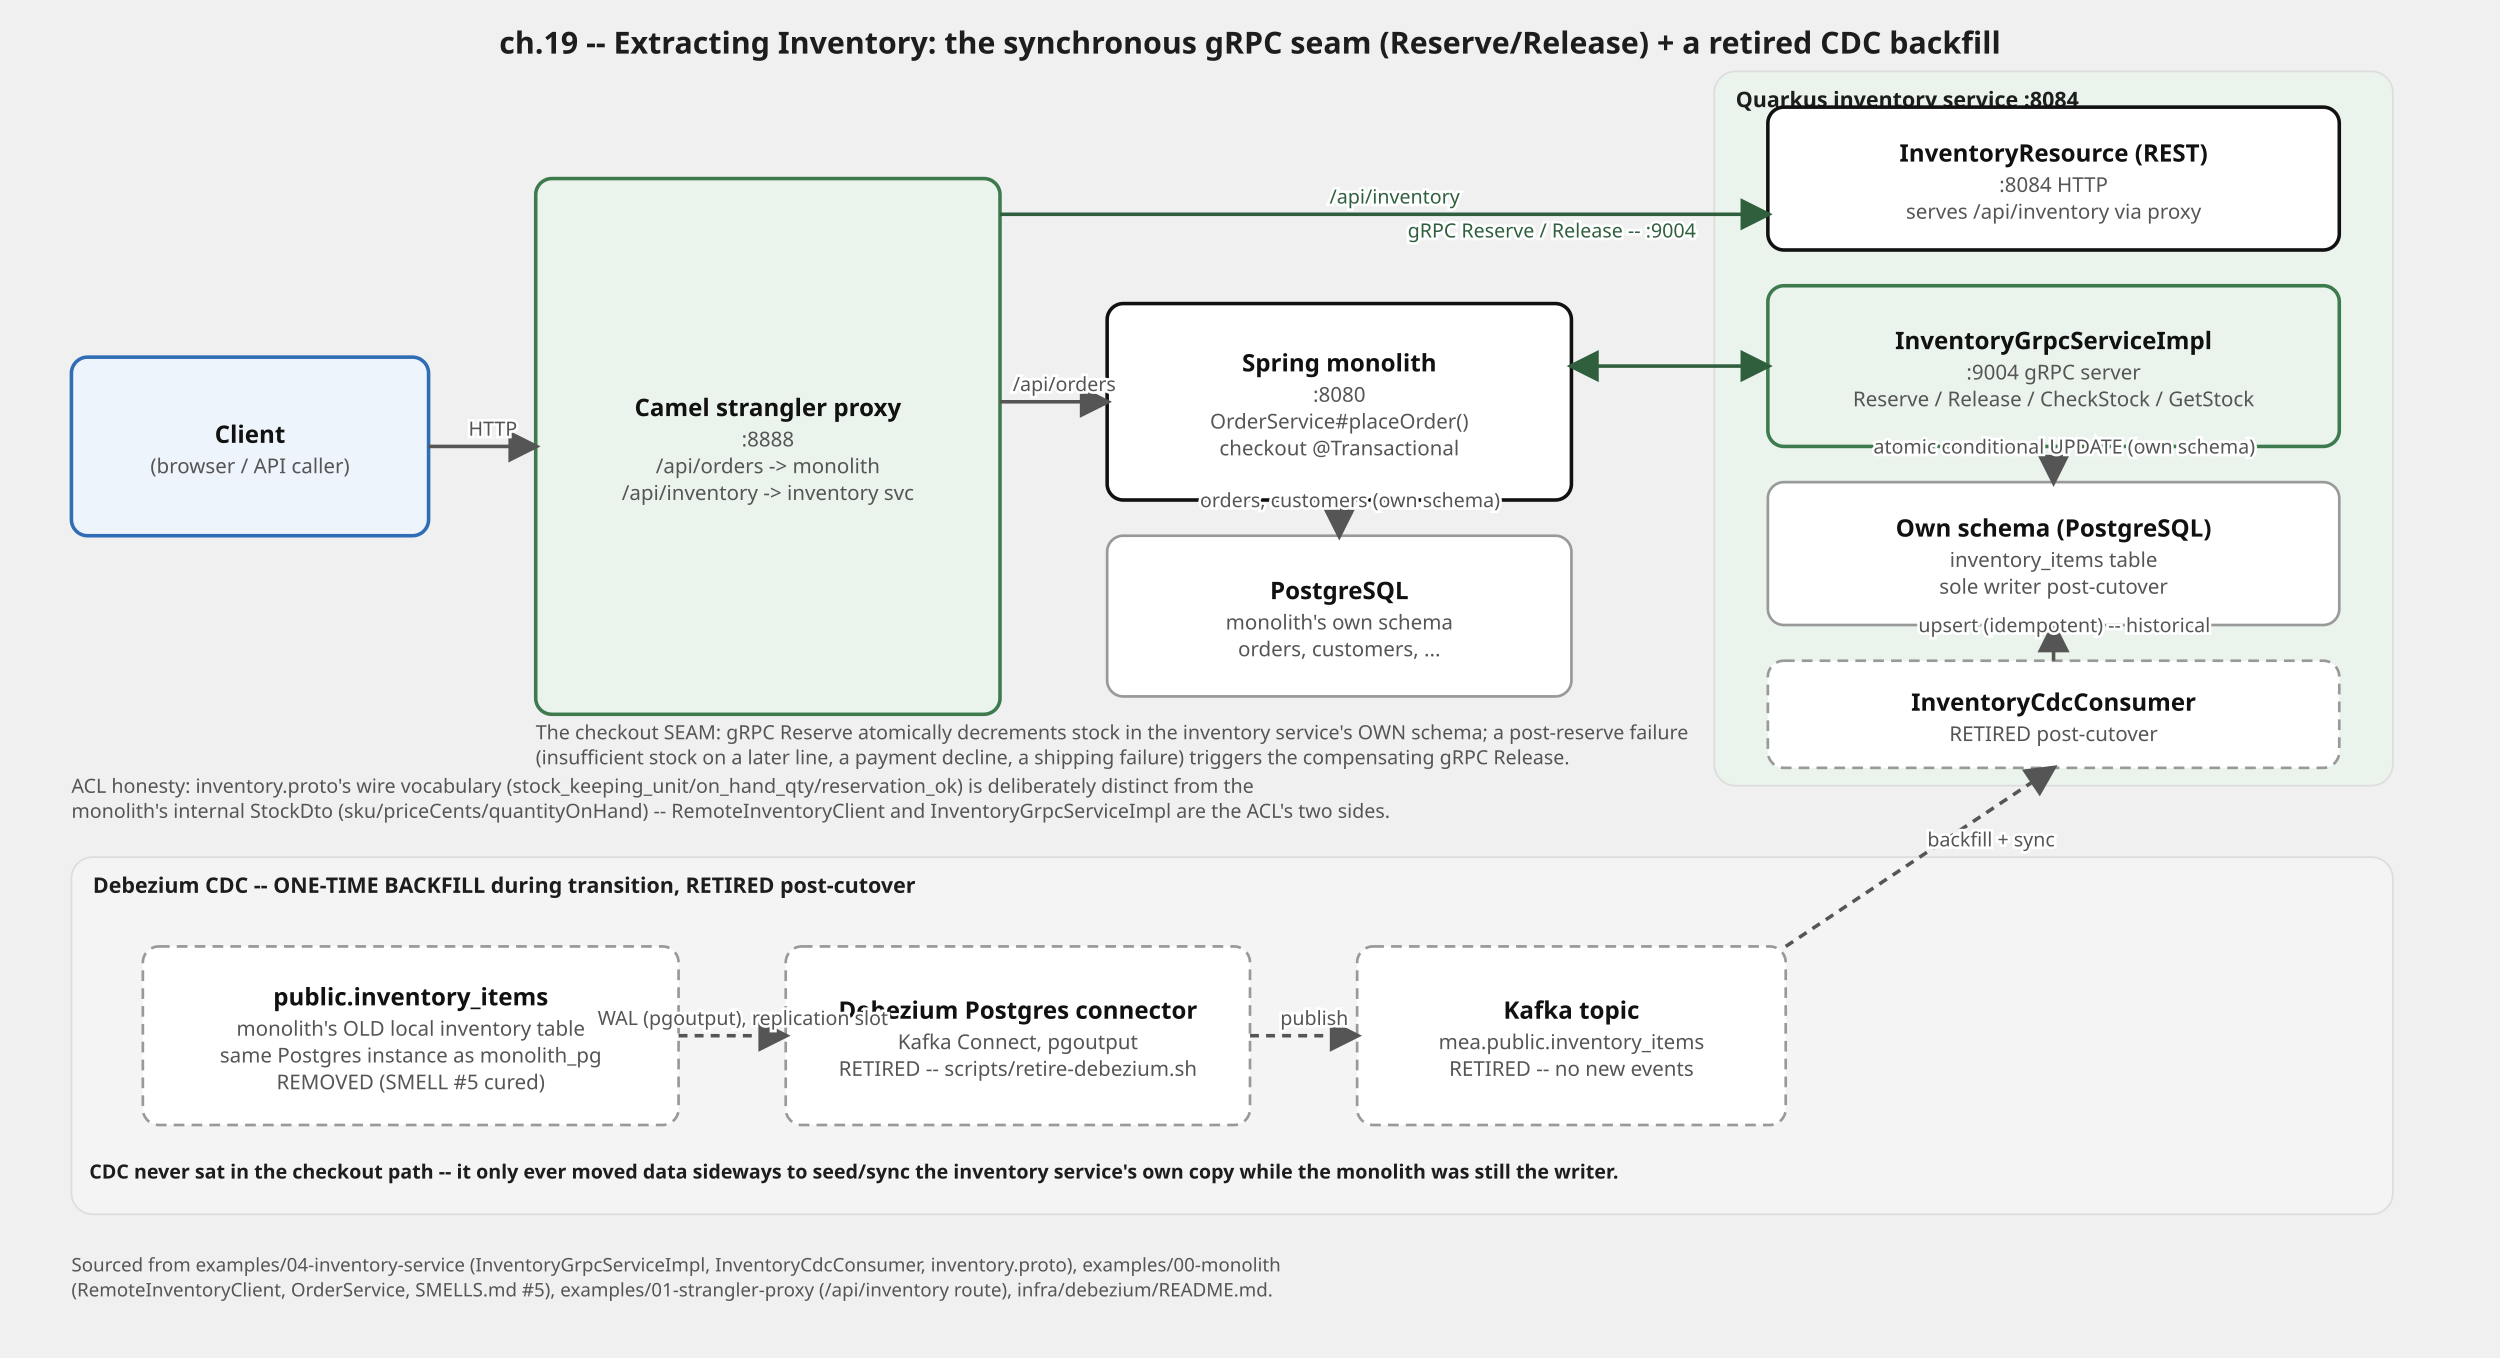
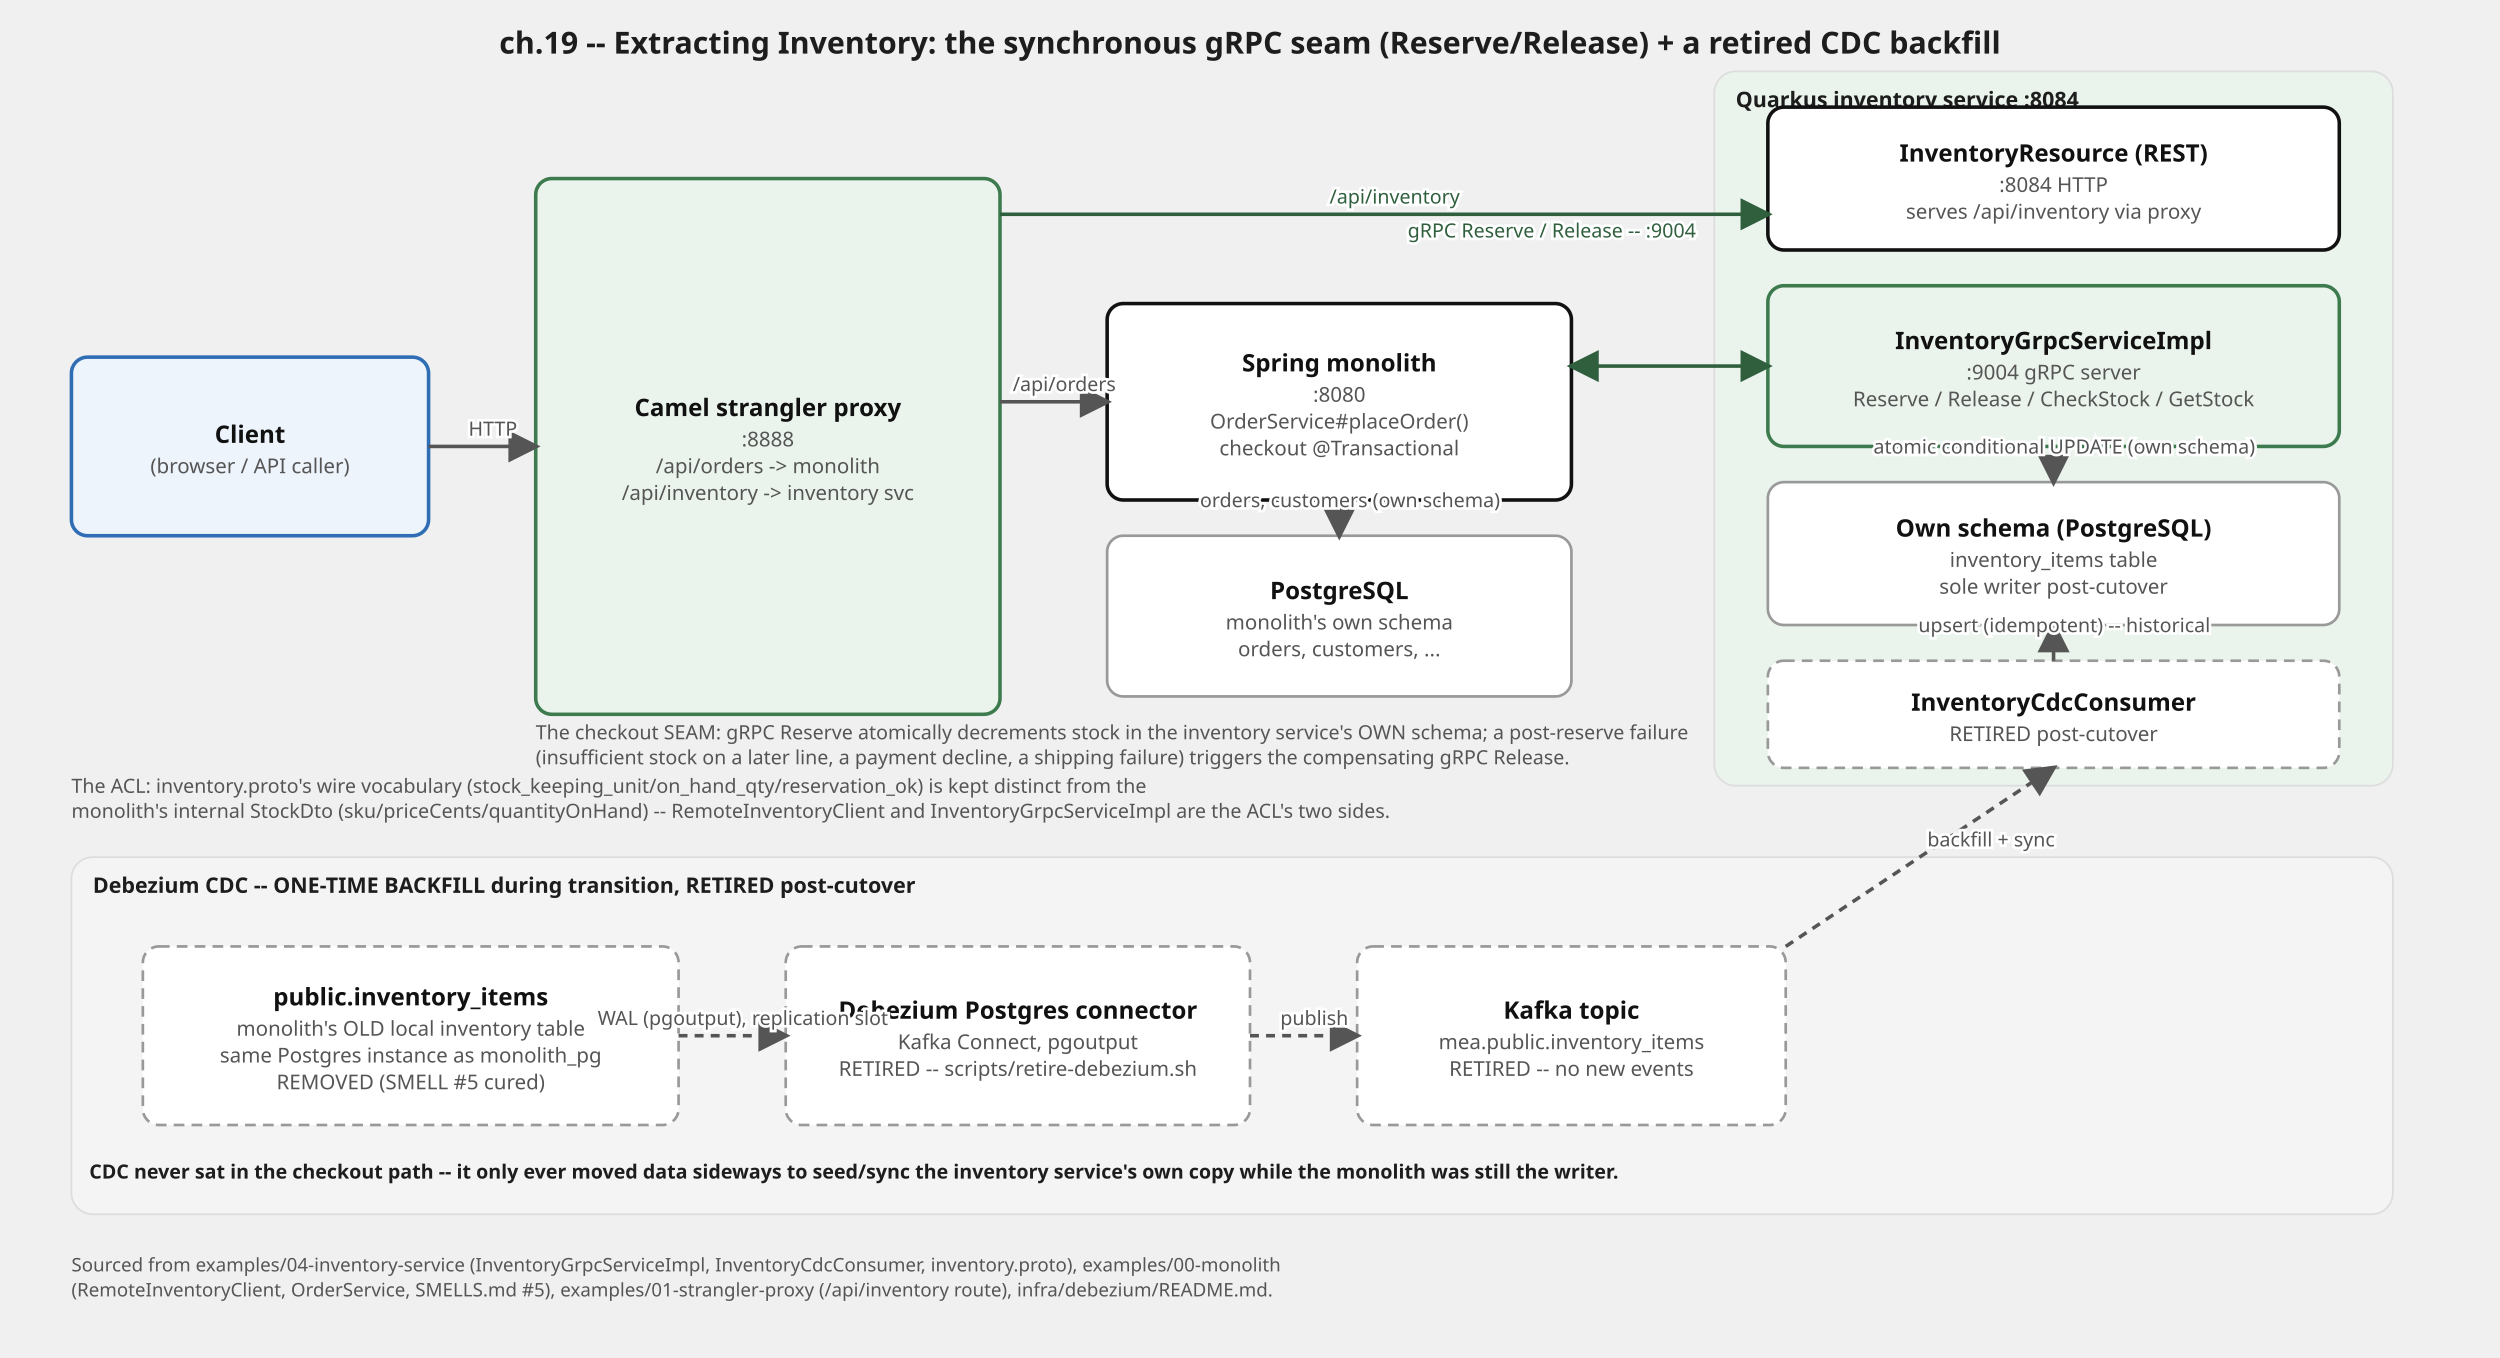
<svg xmlns="http://www.w3.org/2000/svg" viewBox="0 0 1400 760" font-family="'Red Hat Text', system-ui, sans-serif" role="img">
  <defs>
    <marker id="a" viewBox="0 0 10 10" refX="8.5" refY="5" markerWidth="9" markerHeight="9" orient="auto-start-reverse">
      <path d="M0,0 L10,5 L0,10 z" fill="#555" />
    </marker>
    <marker id="am" viewBox="0 0 10 10" refX="8.5" refY="5" markerWidth="9" markerHeight="9" orient="auto-start-reverse">
      <path d="M0,0 L10,5 L0,10 z" fill="#2f5f3d" />
    </marker>
  </defs>
  <rect x="960" y="40" width="380" height="400" rx="12" fill="#eaf4ec" stroke="#ddd" />
  <text x="972" y="60" font-size="12" font-weight="700" fill="#1d1d1d">Quarkus inventory service :8084</text>
  <rect x="40" y="480" width="1300" height="200" rx="12" fill="#f4f4f4" stroke="#ddd" />
  <text x="52" y="500" font-size="12" font-weight="700" fill="#1d1d1d">Debezium CDC -- ONE-TIME BACKFILL during transition, RETIRED post-cutover</text>
  <rect x="40" y="200" width="200" height="100" rx="9" fill="#eef4fb" stroke="#2f6db5" stroke-width="2" />
  <text x="140.0" y="248.0" font-size="13.5" font-weight="700" fill="#111111" text-anchor="middle">Client</text>
  <text x="140.0" y="265.0" font-size="11.5" fill="#555555" text-anchor="middle">(browser / API caller)</text>
  <rect x="300" y="100" width="260" height="300" rx="9" fill="#eaf4ec" stroke="#3d7a4e" stroke-width="2" />
  <text x="430.0" y="233.0" font-size="13.5" font-weight="700" fill="#111111" text-anchor="middle">Camel strangler proxy</text>
  <text x="430.0" y="250.0" font-size="11.5" fill="#555555" text-anchor="middle">:8888</text>
  <text x="430.0" y="265.0" font-size="11.5" fill="#555555" text-anchor="middle">/api/orders -&gt; monolith</text>
  <text x="430.0" y="280.0" font-size="11.5" fill="#555555" text-anchor="middle">/api/inventory -&gt; inventory svc</text>
  <rect x="620" y="170" width="260" height="110" rx="9" fill="#ffffff" stroke="#111111" stroke-width="2" />
  <text x="750.0" y="208.0" font-size="13.5" font-weight="700" fill="#111111" text-anchor="middle">Spring monolith</text>
  <text x="750.0" y="225.0" font-size="11.5" fill="#555555" text-anchor="middle">:8080</text>
  <text x="750.0" y="240.0" font-size="11.5" fill="#555555" text-anchor="middle">OrderService#placeOrder()</text>
  <text x="750.0" y="255.0" font-size="11.5" fill="#555555" text-anchor="middle">checkout @Transactional</text>
  <rect x="620" y="300" width="260" height="90" rx="9" fill="#ffffff" stroke="#999999" stroke-width="1.5" />
  <text x="750.0" y="335.5" font-size="13.5" font-weight="700" fill="#111111" text-anchor="middle">PostgreSQL</text>
  <text x="750.0" y="352.5" font-size="11.5" fill="#555555" text-anchor="middle">monolith's own schema</text>
  <text x="750.0" y="367.5" font-size="11.5" fill="#555555" text-anchor="middle">orders, customers, ...</text>
  <rect x="990" y="60" width="320" height="80" rx="9" fill="#ffffff" stroke="#111111" stroke-width="2" />
  <text x="1150.0" y="90.5" font-size="13.5" font-weight="700" fill="#111111" text-anchor="middle">InventoryResource (REST)</text>
  <text x="1150.0" y="107.5" font-size="11.5" fill="#555555" text-anchor="middle">:8084 HTTP</text>
  <text x="1150.0" y="122.5" font-size="11.5" fill="#555555" text-anchor="middle">serves /api/inventory via proxy</text>
  <rect x="990" y="160" width="320" height="90" rx="9" fill="#eaf4ec" stroke="#3d7a4e" stroke-width="2" />
  <text x="1150.0" y="195.5" font-size="13.5" font-weight="700" fill="#111111" text-anchor="middle">InventoryGrpcServiceImpl</text>
  <text x="1150.0" y="212.5" font-size="11.5" fill="#555555" text-anchor="middle">:9004 gRPC server</text>
  <text x="1150.0" y="227.5" font-size="11.5" fill="#555555" text-anchor="middle">Reserve / Release / CheckStock / GetStock</text>
  <rect x="990" y="270" width="320" height="80" rx="9" fill="#ffffff" stroke="#999999" stroke-width="1.5" />
  <text x="1150.0" y="300.5" font-size="13.5" font-weight="700" fill="#111111" text-anchor="middle">Own schema (PostgreSQL)</text>
  <text x="1150.0" y="317.5" font-size="11.5" fill="#555555" text-anchor="middle">inventory_items table</text>
  <text x="1150.0" y="332.5" font-size="11.5" fill="#555555" text-anchor="middle">sole writer post-cutover</text>
  <rect x="990" y="370" width="320" height="60" rx="9" fill="#ffffff" stroke="#999999" stroke-width="1.5" stroke-dasharray="6 4" />
  <text x="1150.0" y="398.0" font-size="13.5" font-weight="700" fill="#111111" text-anchor="middle">InventoryCdcConsumer</text>
  <text x="1150.0" y="415.0" font-size="11.5" fill="#555555" text-anchor="middle">RETIRED post-cutover</text>
  <rect x="80" y="530" width="300" height="100" rx="9" fill="#ffffff" stroke="#999999" stroke-width="1.5" stroke-dasharray="6 4" />
  <text x="230.0" y="563.0" font-size="13.5" font-weight="700" fill="#111111" text-anchor="middle">public.inventory_items</text>
  <text x="230.0" y="580.0" font-size="11.5" fill="#555555" text-anchor="middle">monolith's OLD local inventory table</text>
  <text x="230.0" y="595.0" font-size="11.5" fill="#555555" text-anchor="middle">same Postgres instance as monolith_pg</text>
  <text x="230.0" y="610.0" font-size="11.5" fill="#555555" text-anchor="middle">REMOVED (SMELL #5 cured)</text>
  <rect x="440" y="530" width="260" height="100" rx="9" fill="#ffffff" stroke="#999999" stroke-width="1.5" stroke-dasharray="6 4" />
  <text x="570.0" y="570.5" font-size="13.5" font-weight="700" fill="#111111" text-anchor="middle">Debezium Postgres connector</text>
  <text x="570.0" y="587.5" font-size="11.5" fill="#555555" text-anchor="middle">Kafka Connect, pgoutput</text>
  <text x="570.0" y="602.5" font-size="11.5" fill="#555555" text-anchor="middle">RETIRED -- scripts/retire-debezium.sh</text>
  <rect x="760" y="530" width="240" height="100" rx="9" fill="#ffffff" stroke="#999999" stroke-width="1.5" stroke-dasharray="6 4" />
  <text x="880.0" y="570.5" font-size="13.5" font-weight="700" fill="#111111" text-anchor="middle">Kafka topic</text>
  <text x="880.0" y="587.5" font-size="11.5" fill="#555555" text-anchor="middle">mea.public.inventory_items</text>
  <text x="880.0" y="602.5" font-size="11.5" fill="#555555" text-anchor="middle">RETIRED -- no new events</text>
  <path d="M240,250 L300,250" fill="none" stroke="#555" stroke-width="2" marker-end="url(#a)" />
  <text x="276.0" y="244.0" font-size="11" fill="#ffffff" stroke="#ffffff" stroke-width="3" paint-order="stroke" text-anchor="middle">HTTP</text>
  <text x="276.0" y="244.0" font-size="11" fill="#555" text-anchor="middle">HTTP</text>
  <path d="M560,225 L620,225" fill="none" stroke="#555" stroke-width="2" marker-end="url(#a)" />
  <text x="596.0" y="219.0" font-size="11" fill="#ffffff" stroke="#ffffff" stroke-width="3" paint-order="stroke" text-anchor="middle">/api/orders</text>
  <text x="596.0" y="219.0" font-size="11" fill="#555" text-anchor="middle">/api/orders</text>
  <path d="M560,120 L990,120" fill="none" stroke="#2f5f3d" stroke-width="2" marker-end="url(#am)" />
  <text x="781.0" y="114.0" font-size="11" fill="#ffffff" stroke="#ffffff" stroke-width="3" paint-order="stroke" text-anchor="middle">/api/inventory</text>
  <text x="781.0" y="114.0" font-size="11" fill="#2f5f3d" text-anchor="middle">/api/inventory</text>
  <path d="M880,205 L990,205" fill="none" stroke="#2f5f3d" stroke-width="2" marker-start="url(#am)" marker-end="url(#am)" />
  <text x="869.0" y="133.0" font-size="11" fill="#ffffff" stroke="#ffffff" stroke-width="3" paint-order="stroke" text-anchor="middle">gRPC Reserve / Release -- :9004</text>
  <text x="869.0" y="133.0" font-size="11" fill="#2f5f3d" text-anchor="middle">gRPC Reserve / Release -- :9004</text>
  <path d="M1150,250 L1150,270" fill="none" stroke="#555" stroke-width="2" marker-end="url(#a)" />
  <text x="1156.0" y="254.0" font-size="11" fill="#ffffff" stroke="#ffffff" stroke-width="3" paint-order="stroke" text-anchor="middle">atomic conditional UPDATE (own schema)</text>
  <text x="1156.0" y="254.0" font-size="11" fill="#555" text-anchor="middle">atomic conditional UPDATE (own schema)</text>
  <path d="M1150,370 L1150,350" fill="none" stroke="#555" stroke-width="2" stroke-dasharray="5 4" marker-end="url(#a)" />
  <text x="1156.0" y="354.0" font-size="11" fill="#ffffff" stroke="#ffffff" stroke-width="3" paint-order="stroke" text-anchor="middle">upsert (idempotent) -- historical</text>
  <text x="1156.0" y="354.0" font-size="11" fill="#555" text-anchor="middle">upsert (idempotent) -- historical</text>
  <path d="M750,280 L750,300" fill="none" stroke="#555" stroke-width="2" marker-end="url(#a)" />
  <text x="756.0" y="284.0" font-size="11" fill="#ffffff" stroke="#ffffff" stroke-width="3" paint-order="stroke" text-anchor="middle">orders, customers (own schema)</text>
  <text x="756.0" y="284.0" font-size="11" fill="#555" text-anchor="middle">orders, customers (own schema)</text>
  <path d="M380,580 L440,580" fill="none" stroke="#555" stroke-width="2" stroke-dasharray="5 4" marker-end="url(#a)" />
  <text x="416.0" y="574.0" font-size="11" fill="#ffffff" stroke="#ffffff" stroke-width="3" paint-order="stroke" text-anchor="middle">WAL (pgoutput), replication slot</text>
  <text x="416.0" y="574.0" font-size="11" fill="#555" text-anchor="middle">WAL (pgoutput), replication slot</text>
  <path d="M700,580 L760,580" fill="none" stroke="#555" stroke-width="2" stroke-dasharray="5 4" marker-end="url(#a)" />
  <text x="736.0" y="574.0" font-size="11" fill="#ffffff" stroke="#ffffff" stroke-width="3" paint-order="stroke" text-anchor="middle">publish</text>
  <text x="736.0" y="574.0" font-size="11" fill="#555" text-anchor="middle">publish</text>
  <path d="M1000,530 L1150,430" fill="none" stroke="#555" stroke-width="2" stroke-dasharray="5 4" marker-end="url(#a)" />
  <text x="1115.0" y="474.0" font-size="11" fill="#ffffff" stroke="#ffffff" stroke-width="3" paint-order="stroke" text-anchor="middle">backfill + sync</text>
  <text x="1115.0" y="474.0" font-size="11" fill="#555" text-anchor="middle">backfill + sync</text>
  <text x="700.0" y="30" font-size="17" fill="#1d1d1d" text-anchor="middle" font-weight="700">ch.19 -- Extracting Inventory: the synchronous gRPC seam (Reserve/Release) + a retired CDC backfill</text>
  <text x="300" y="414" font-size="11" fill="#555555" text-anchor="start">The checkout SEAM: gRPC Reserve atomically decrements stock in the inventory service's OWN schema; a post-reserve failure</text>
  <text x="300" y="428" font-size="11" fill="#555555" text-anchor="start">(insufficient stock on a later line, a payment decline, a shipping failure) triggers the compensating gRPC Release.</text>
-   <text x="40" y="444" font-size="11" fill="#555555" text-anchor="start">ACL honesty: inventory.proto's wire vocabulary (stock_keeping_unit/on_hand_qty/reservation_ok) is deliberately distinct from the</text>
+   <text x="40" y="444" font-size="11" fill="#555555" text-anchor="start">The ACL: inventory.proto's wire vocabulary (stock_keeping_unit/on_hand_qty/reservation_ok) is kept distinct from the</text>
  <text x="40" y="458" font-size="11" fill="#555555" text-anchor="start">monolith's internal StockDto (sku/priceCents/quantityOnHand) -- RemoteInventoryClient and InventoryGrpcServiceImpl are the ACL's two sides.</text>
  <text x="50" y="660" font-size="11" fill="#1d1d1d" text-anchor="start" font-weight="700">CDC never sat in the checkout path -- it only ever moved data sideways to seed/sync the inventory service's own copy while the monolith was still the writer.</text>
  <text x="40" y="712" font-size="10.5" fill="#555555" text-anchor="start">Sourced from examples/04-inventory-service (InventoryGrpcServiceImpl, InventoryCdcConsumer, inventory.proto), examples/00-monolith</text>
  <text x="40" y="726" font-size="10.5" fill="#555555" text-anchor="start">(RemoteInventoryClient, OrderService, SMELLS.md #5), examples/01-strangler-proxy (/api/inventory route), infra/debezium/README.md.</text>
</svg>
